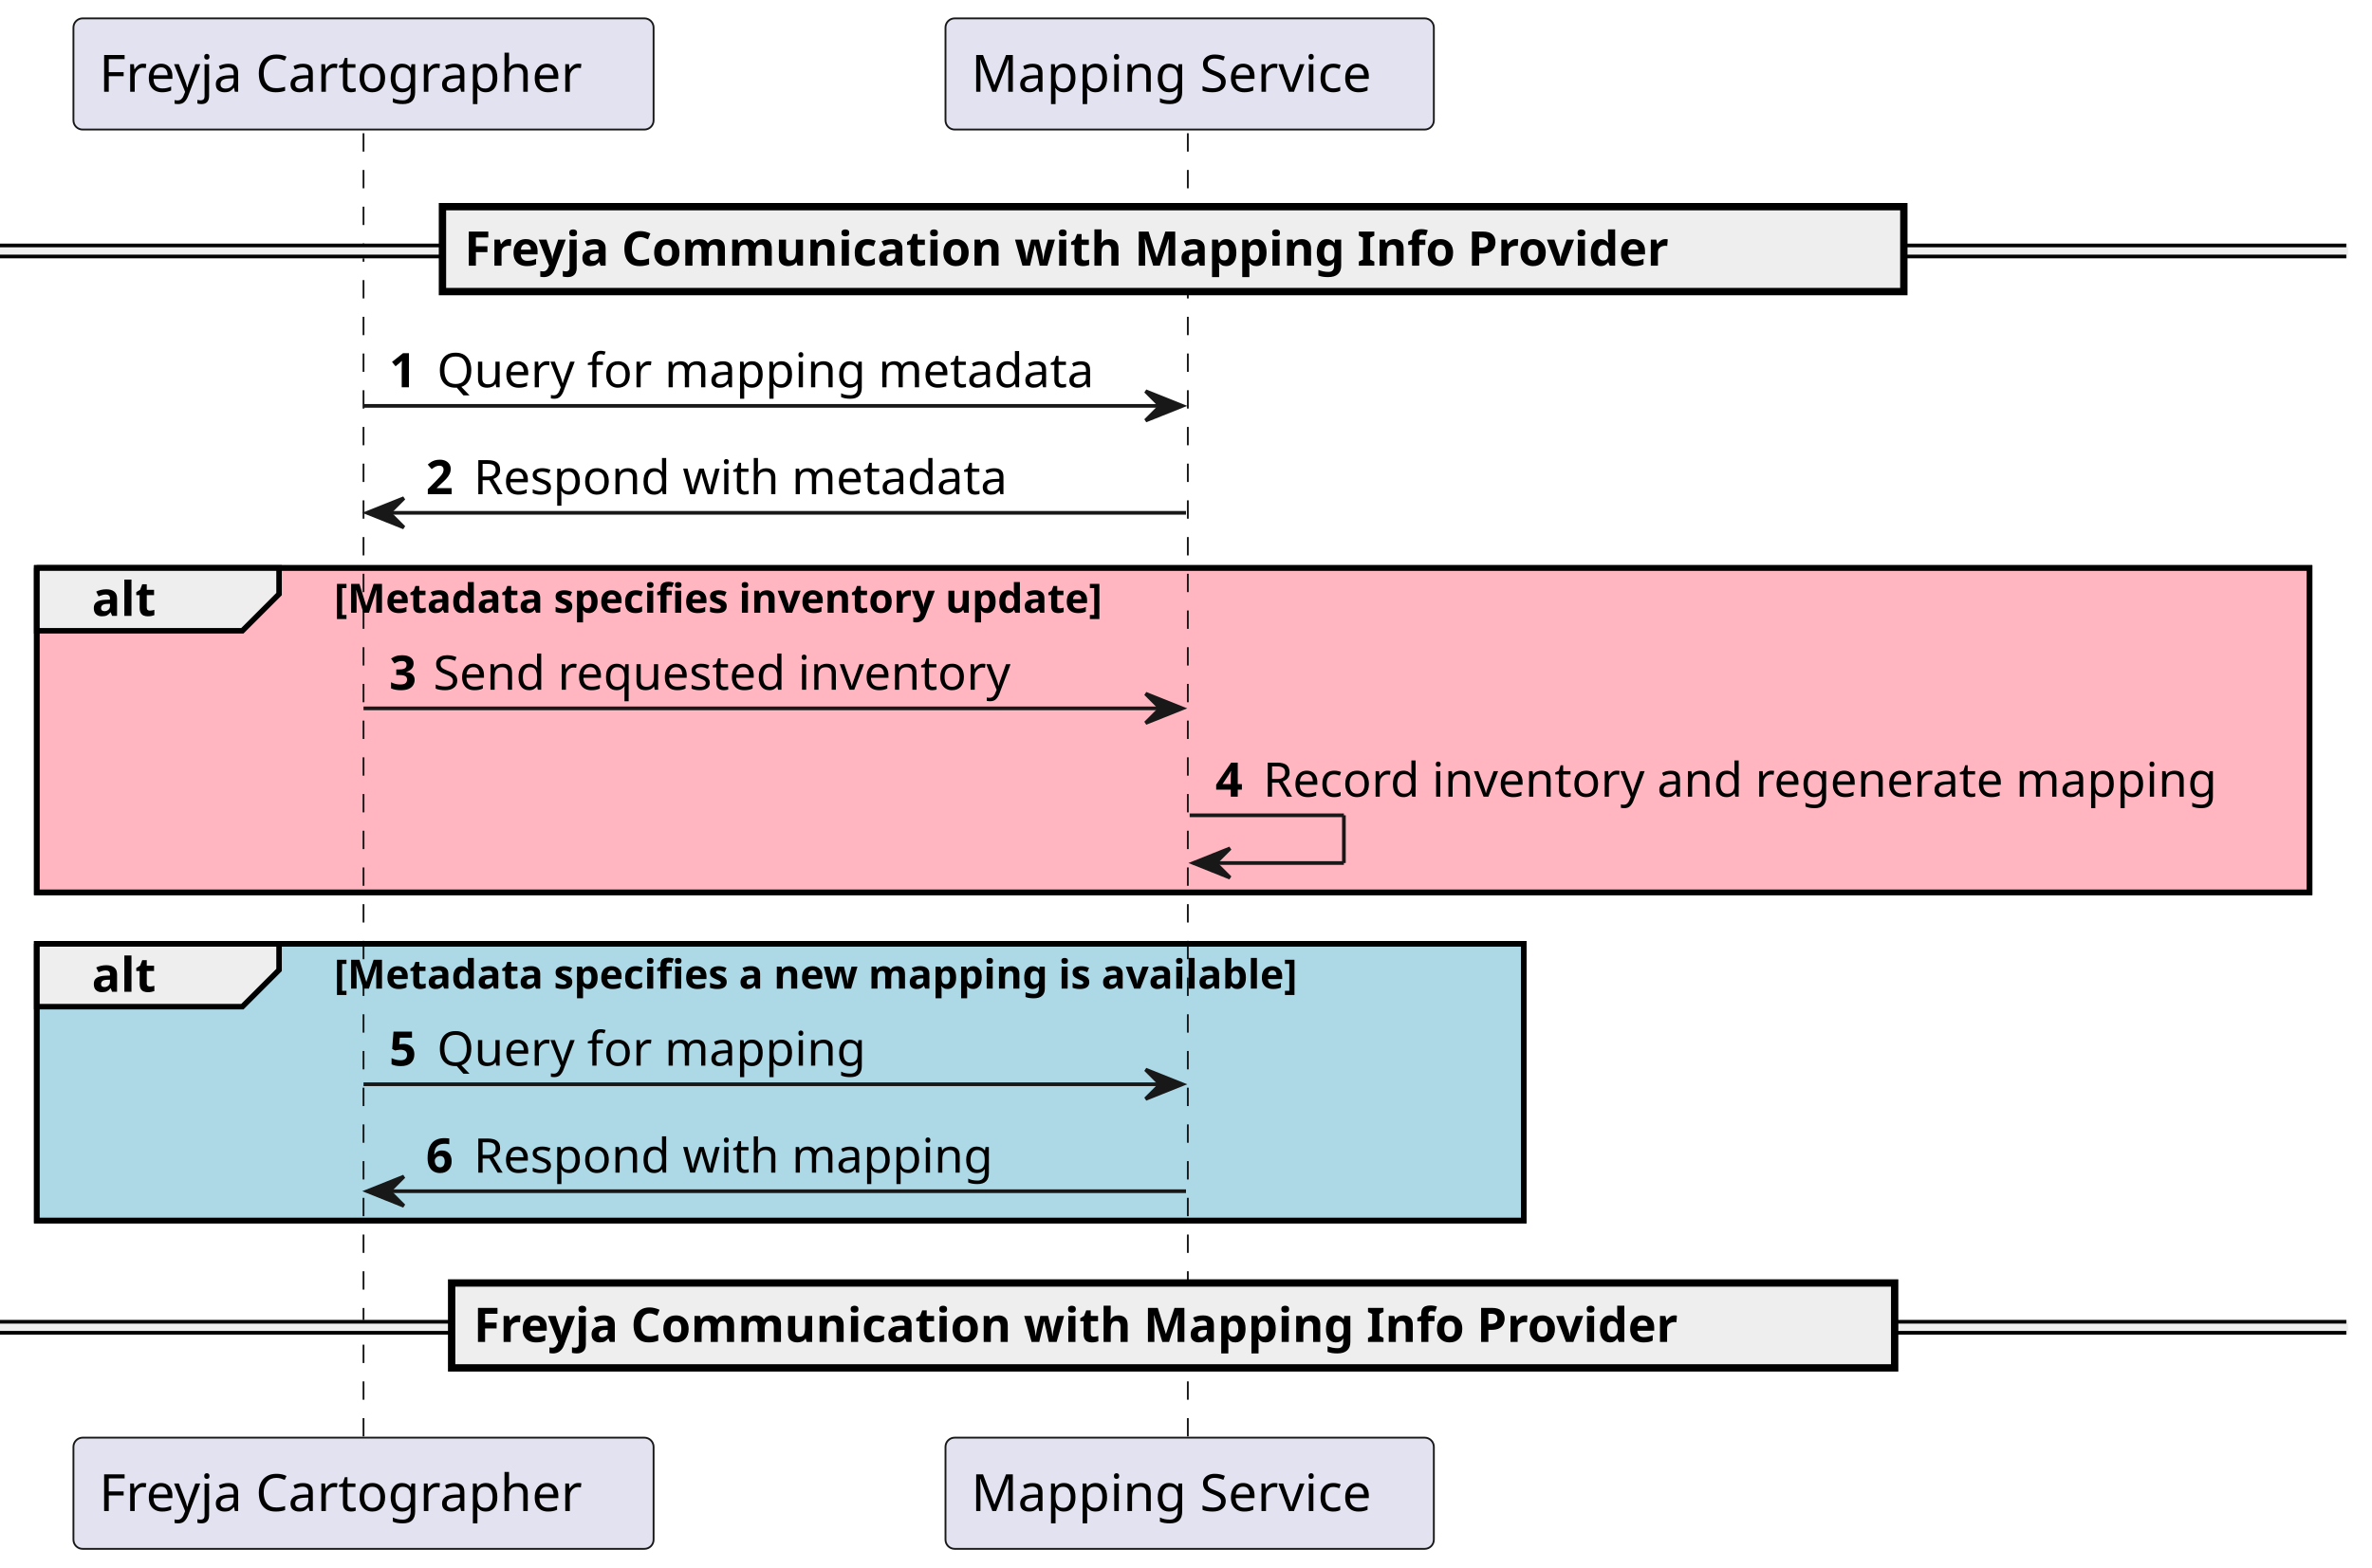
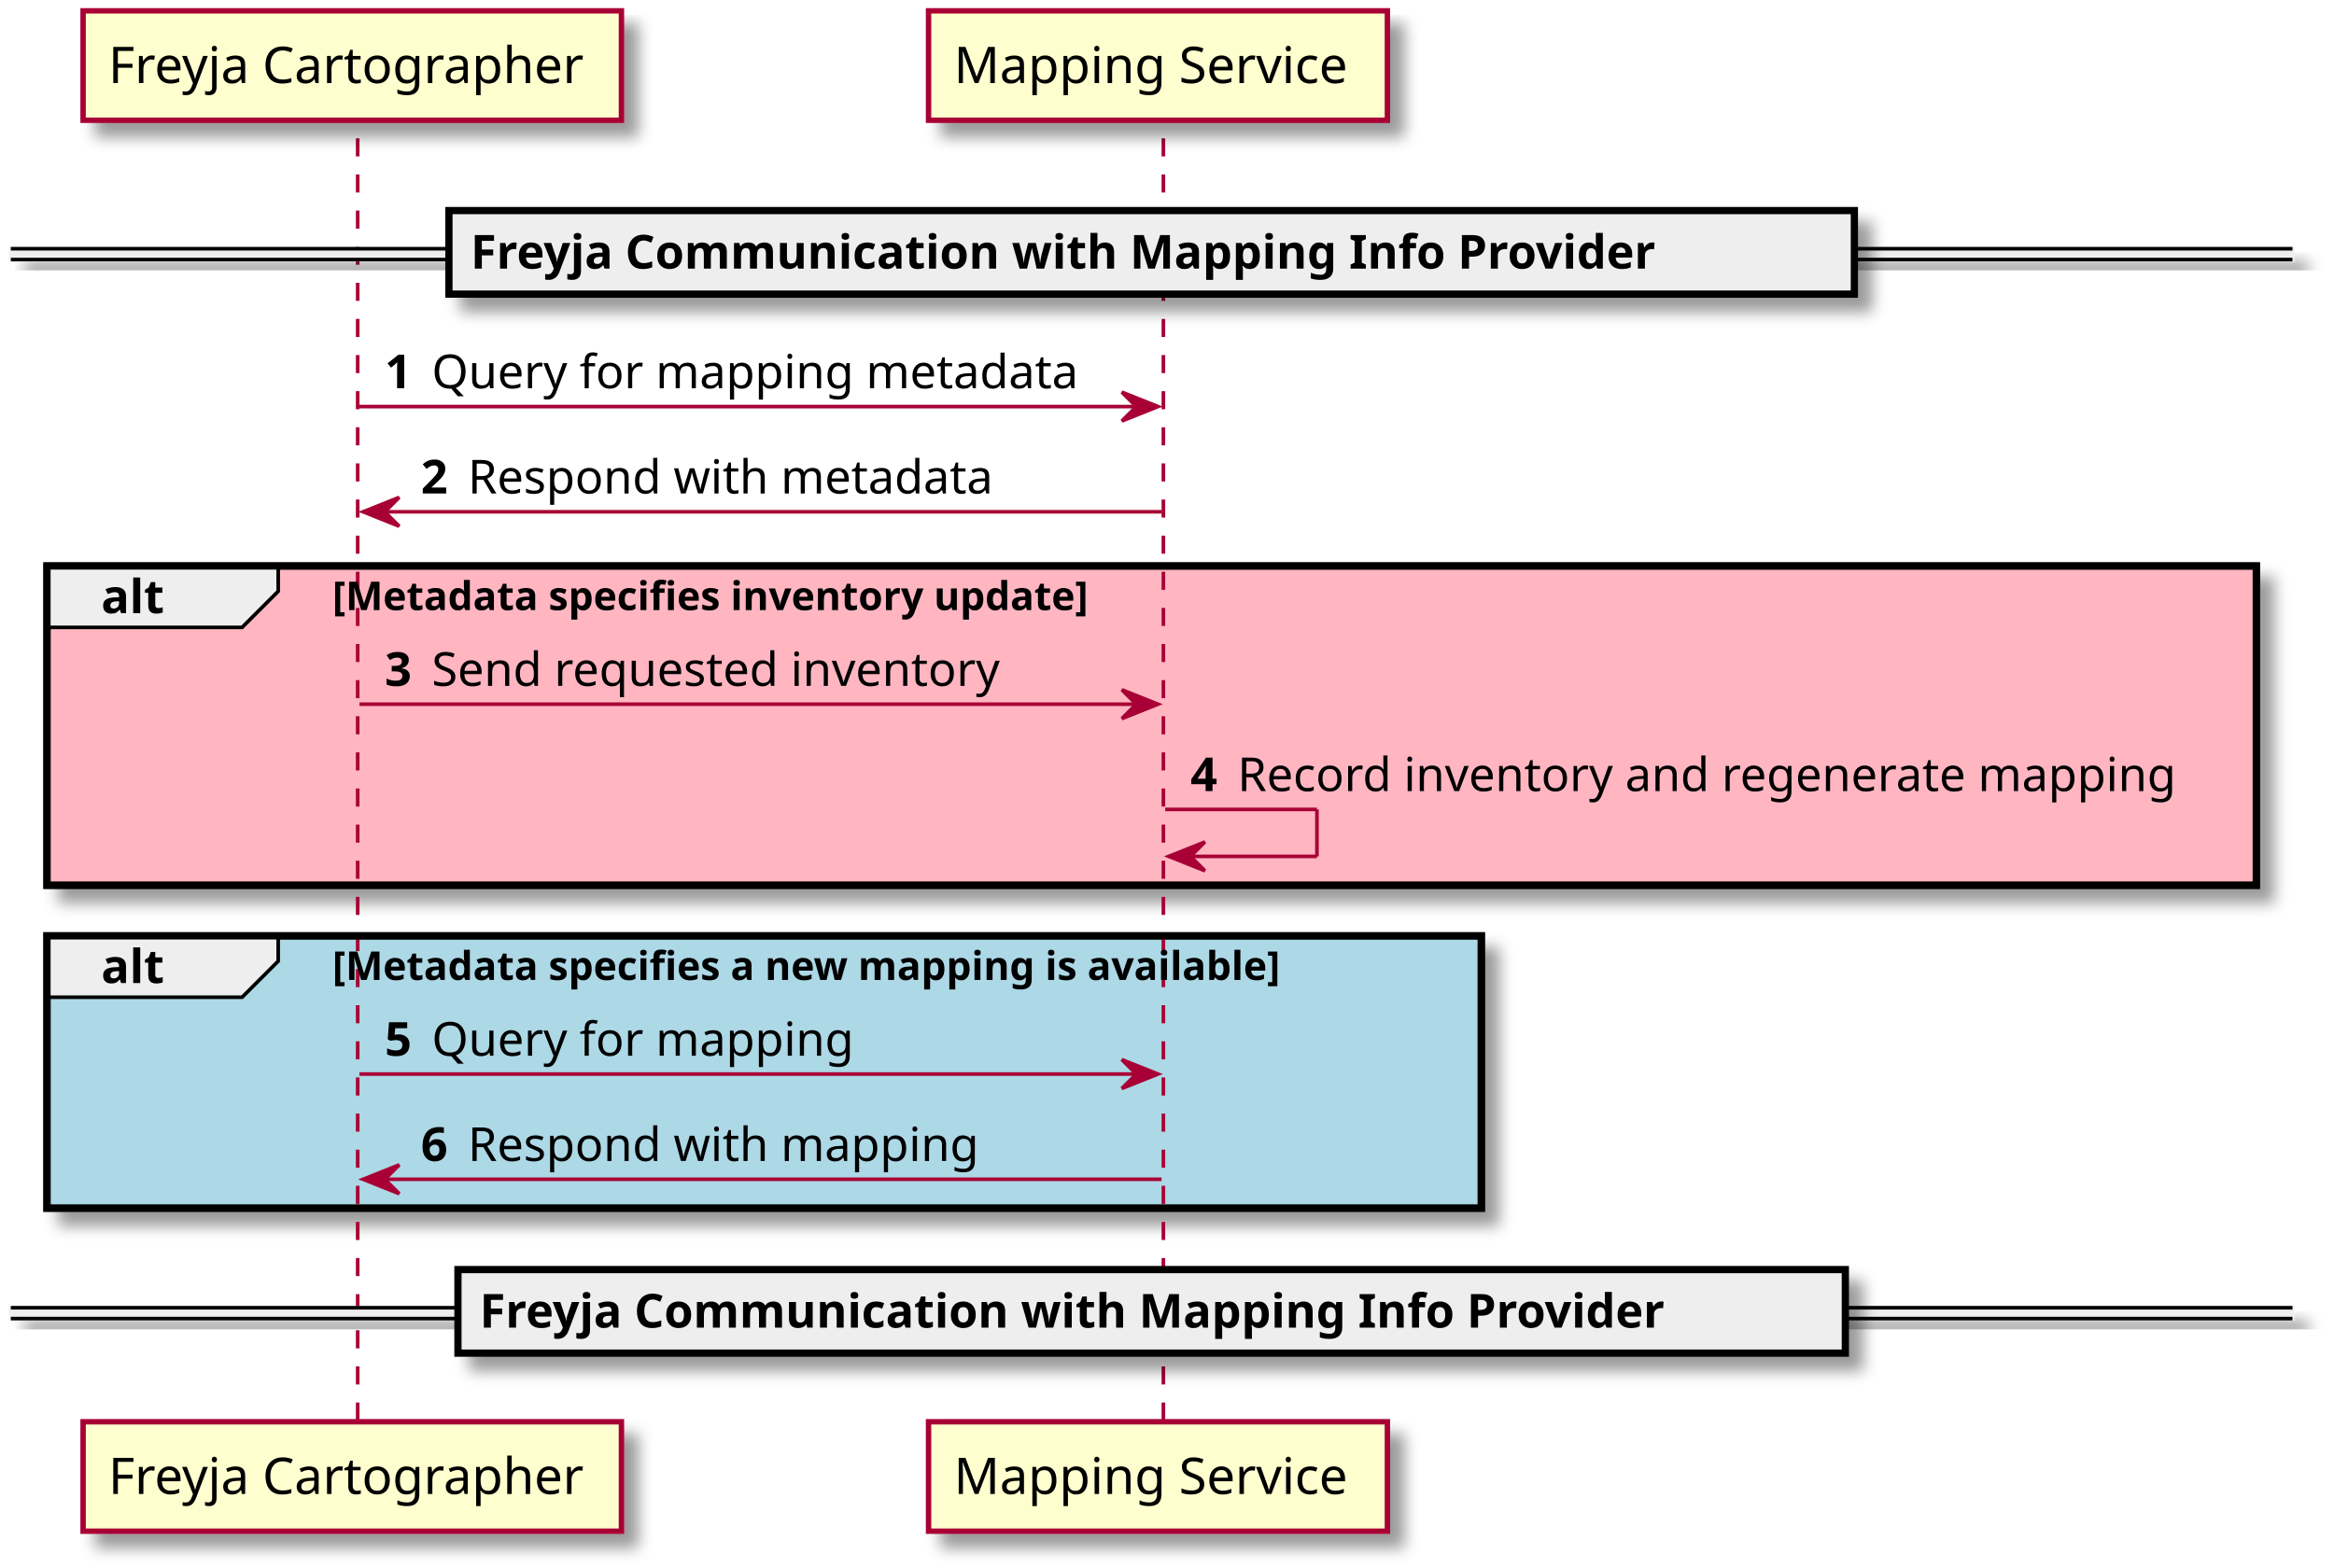
- <svg xmlns="http://www.w3.org/2000/svg" contentStyleType="text/css" height="427px" preserveAspectRatio="none" style="width:646px;height:427px;background:#FFFFFF;" version="1.1" viewBox="0 0 646 427" width="646px" zoomAndPan="magnify">
-   <defs />
+ <svg xmlns="http://www.w3.org/2000/svg" contentScriptType="application/ecmascript" contentStyleType="text/css" height="434px" preserveAspectRatio="none" style="width:646px;height:434px;background:#FEFEFE;" version="1.1" viewBox="0 0 646 434" width="646px" zoomAndPan="magnify">
+   <defs>
+     <filter height="300%" id="fif41v33cfaqj" width="300%" x="-1" y="-1">
+       <feGaussianBlur result="blurOut" stdDeviation="2.0" />
+       <feColorMatrix in="blurOut" result="blurOut2" type="matrix" values="0 0 0 0 0 0 0 0 0 0 0 0 0 0 0 0 0 0 .4 0" />
+       <feOffset dx="4.0" dy="4.0" in="blurOut2" result="blurOut3" />
+       <feBlend in="SourceGraphic" in2="blurOut3" mode="normal" />
+     </filter>
+   </defs>
  <g>
-     <rect fill="#FFB6C1" height="88.398" style="stroke:#000000;stroke-width:1.5;" width="619" x="10" y="154.695" />
-     <rect fill="#ADD8E6" height="75.398" style="stroke:#000000;stroke-width:1.5;" width="405" x="10" y="257.094" />
-     <line style="stroke:#181818;stroke-width:0.5;stroke-dasharray:5.0,5.0;" x1="99" x2="99" y1="36.297" y2="392.625" />
-     <line style="stroke:#181818;stroke-width:0.5;stroke-dasharray:5.0,5.0;" x1="323.5" x2="323.5" y1="36.297" y2="392.625" />
-     <rect fill="#E2E2F0" height="30.297" rx="2.5" ry="2.5" style="stroke:#181818;stroke-width:0.5;" width="158" x="20" y="5" />
-     <text fill="#000000" font-family="sans-serif" font-size="14" lengthAdjust="spacing" textLength="144" x="27" y="24.995">Freyja Cartographer</text>
-     <rect fill="#E2E2F0" height="30.297" rx="2.5" ry="2.5" style="stroke:#181818;stroke-width:0.5;" width="158" x="20" y="391.625" />
-     <text fill="#000000" font-family="sans-serif" font-size="14" lengthAdjust="spacing" textLength="144" x="27" y="411.62">Freyja Cartographer</text>
-     <rect fill="#E2E2F0" height="30.297" rx="2.5" ry="2.5" style="stroke:#181818;stroke-width:0.5;" width="133" x="257.5" y="5" />
-     <text fill="#000000" font-family="sans-serif" font-size="14" lengthAdjust="spacing" textLength="119" x="264.5" y="24.995">Mapping Service</text>
-     <rect fill="#E2E2F0" height="30.297" rx="2.5" ry="2.5" style="stroke:#181818;stroke-width:0.5;" width="133" x="257.5" y="391.625" />
-     <text fill="#000000" font-family="sans-serif" font-size="14" lengthAdjust="spacing" textLength="119" x="264.5" y="411.62">Mapping Service</text>
-     <rect fill="#EEEEEE" height="3" style="stroke:#EEEEEE;stroke-width:1.0;" width="639" x="0" y="66.863" />
-     <line style="stroke:#000000;stroke-width:1.0;" x1="0" x2="639" y1="66.863" y2="66.863" />
-     <line style="stroke:#000000;stroke-width:1.0;" x1="0" x2="639" y1="69.863" y2="69.863" />
-     <rect fill="#EEEEEE" height="23.133" style="stroke:#000000;stroke-width:2.0;" width="398" x="120.5" y="56.297" />
-     <text fill="#000000" font-family="sans-serif" font-size="13" font-weight="bold" lengthAdjust="spacing" textLength="379" x="126.5" y="72.364">Freyja Communication with Mapping Info Provider</text>
-     <polygon fill="#181818" points="312,106.562,322,110.562,312,114.562,316,110.562" style="stroke:#181818;stroke-width:1.0;" />
-     <line style="stroke:#181818;stroke-width:1.0;" x1="99" x2="318" y1="110.562" y2="110.562" />
-     <text fill="#000000" font-family="sans-serif" font-size="13" font-weight="bold" lengthAdjust="spacing" textLength="9" x="106" y="105.497">1</text>
-     <text fill="#000000" font-family="sans-serif" font-size="13" lengthAdjust="spacing" textLength="188" x="119" y="105.497">Query for mapping metadata</text>
-     <polygon fill="#181818" points="110,135.695,100,139.695,110,143.695,106,139.695" style="stroke:#181818;stroke-width:1.0;" />
-     <line style="stroke:#181818;stroke-width:1.0;" x1="104" x2="323" y1="139.695" y2="139.695" />
-     <text fill="#000000" font-family="sans-serif" font-size="13" font-weight="bold" lengthAdjust="spacing" textLength="9" x="116" y="134.629">2</text>
-     <text fill="#000000" font-family="sans-serif" font-size="13" lengthAdjust="spacing" textLength="154" x="129" y="134.629">Respond with metadata</text>
-     <path d="M10,154.695 L76,154.695 L76,161.828 L66,171.828 L10,171.828 L10,154.695 " fill="#EEEEEE" style="stroke:#000000;stroke-width:1.5;" />
-     <rect fill="none" height="88.398" style="stroke:#000000;stroke-width:1.5;" width="619" x="10" y="154.695" />
-     <text fill="#000000" font-family="sans-serif" font-size="13" font-weight="bold" lengthAdjust="spacing" textLength="21" x="25" y="167.762">alt</text>
-     <text fill="#000000" font-family="sans-serif" font-size="11" font-weight="bold" lengthAdjust="spacing" textLength="258" x="91" y="166.906">[Metadata specifies inventory update]</text>
-     <polygon fill="#181818" points="312,188.961,322,192.961,312,196.961,316,192.961" style="stroke:#181818;stroke-width:1.0;" />
-     <line style="stroke:#181818;stroke-width:1.0;" x1="99" x2="318" y1="192.961" y2="192.961" />
-     <text fill="#000000" font-family="sans-serif" font-size="13" font-weight="bold" lengthAdjust="spacing" textLength="8" x="106" y="187.895">3</text>
-     <text fill="#000000" font-family="sans-serif" font-size="13" lengthAdjust="spacing" textLength="166" x="118" y="187.895">Send requested inventory</text>
-     <line style="stroke:#181818;stroke-width:1.0;" x1="324" x2="366" y1="222.094" y2="222.094" />
-     <line style="stroke:#181818;stroke-width:1.0;" x1="366" x2="366" y1="222.094" y2="235.094" />
-     <line style="stroke:#181818;stroke-width:1.0;" x1="325" x2="366" y1="235.094" y2="235.094" />
-     <polygon fill="#181818" points="335,231.094,325,235.094,335,239.094,331,235.094" style="stroke:#181818;stroke-width:1.0;" />
-     <text fill="#000000" font-family="sans-serif" font-size="13" font-weight="bold" lengthAdjust="spacing" textLength="9" x="331" y="217.028">4</text>
-     <text fill="#000000" font-family="sans-serif" font-size="13" lengthAdjust="spacing" textLength="273" x="344" y="217.028">Record inventory and regenerate mapping</text>
-     <path d="M10,257.094 L76,257.094 L76,264.227 L66,274.227 L10,274.227 L10,257.094 " fill="#EEEEEE" style="stroke:#000000;stroke-width:1.5;" />
-     <rect fill="none" height="75.398" style="stroke:#000000;stroke-width:1.5;" width="405" x="10" y="257.094" />
-     <text fill="#000000" font-family="sans-serif" font-size="13" font-weight="bold" lengthAdjust="spacing" textLength="21" x="25" y="270.161">alt</text>
-     <text fill="#000000" font-family="sans-serif" font-size="11" font-weight="bold" lengthAdjust="spacing" textLength="319" x="91" y="269.304">[Metadata specifies a new mapping is available]</text>
-     <polygon fill="#181818" points="312,291.359,322,295.359,312,299.359,316,295.359" style="stroke:#181818;stroke-width:1.0;" />
-     <line style="stroke:#181818;stroke-width:1.0;" x1="99" x2="318" y1="295.359" y2="295.359" />
-     <text fill="#000000" font-family="sans-serif" font-size="13" font-weight="bold" lengthAdjust="spacing" textLength="9" x="106" y="290.293">5</text>
-     <text fill="#000000" font-family="sans-serif" font-size="13" lengthAdjust="spacing" textLength="121" x="119" y="290.293">Query for mapping</text>
-     <polygon fill="#181818" points="110,320.492,100,324.492,110,328.492,106,324.492" style="stroke:#181818;stroke-width:1.0;" />
-     <line style="stroke:#181818;stroke-width:1.0;" x1="104" x2="323" y1="324.492" y2="324.492" />
-     <text fill="#000000" font-family="sans-serif" font-size="13" font-weight="bold" lengthAdjust="spacing" textLength="9" x="116" y="319.426">6</text>
-     <text fill="#000000" font-family="sans-serif" font-size="13" lengthAdjust="spacing" textLength="147" x="129" y="319.426">Respond with mapping</text>
-     <rect fill="#EEEEEE" height="3" style="stroke:#EEEEEE;stroke-width:1.0;" width="639" x="0" y="360.059" />
-     <line style="stroke:#000000;stroke-width:1.0;" x1="0" x2="639" y1="360.059" y2="360.059" />
-     <line style="stroke:#000000;stroke-width:1.0;" x1="0" x2="639" y1="363.059" y2="363.059" />
-     <rect fill="#EEEEEE" height="23.133" style="stroke:#000000;stroke-width:2.0;" width="393" x="123" y="349.492" />
-     <text fill="#000000" font-family="sans-serif" font-size="13" font-weight="bold" lengthAdjust="spacing" textLength="379" x="129" y="365.559">Freyja Communication with Mapping Info Provider</text>
+     <rect fill="#FFB6C1" filter="url(#fif41v33cfaqj)" height="88.398" style="stroke: #000000; stroke-width: 2.0;" width="611.5" x="13" y="156.695" />
+     <rect fill="#ADD8E6" filter="url(#fif41v33cfaqj)" height="75.398" style="stroke: #000000; stroke-width: 2.0;" width="397" x="13" y="259.094" />
+     <line style="stroke: #A80036; stroke-width: 1.0; stroke-dasharray: 5.0,5.0;" x1="99" x2="99" y1="38.297" y2="394.625" />
+     <line style="stroke: #A80036; stroke-width: 1.0; stroke-dasharray: 5.0,5.0;" x1="322" x2="322" y1="38.297" y2="394.625" />
+     <rect fill="#FEFECE" filter="url(#fif41v33cfaqj)" height="30.297" style="stroke: #A80036; stroke-width: 1.5;" width="149" x="23" y="3" />
+     <text fill="#000000" font-family="sans-serif" font-size="14" lengthAdjust="spacingAndGlyphs" textLength="135" x="30" y="22.995">Freyja Cartographer</text>
+     <rect fill="#FEFECE" filter="url(#fif41v33cfaqj)" height="30.297" style="stroke: #A80036; stroke-width: 1.5;" width="149" x="23" y="393.625" />
+     <text fill="#000000" font-family="sans-serif" font-size="14" lengthAdjust="spacingAndGlyphs" textLength="135" x="30" y="413.62">Freyja Cartographer</text>
+     <rect fill="#FEFECE" filter="url(#fif41v33cfaqj)" height="30.297" style="stroke: #A80036; stroke-width: 1.5;" width="127" x="257" y="3" />
+     <text fill="#000000" font-family="sans-serif" font-size="14" lengthAdjust="spacingAndGlyphs" textLength="113" x="264" y="22.995">Mapping Service</text>
+     <rect fill="#FEFECE" filter="url(#fif41v33cfaqj)" height="30.297" style="stroke: #A80036; stroke-width: 1.5;" width="127" x="257" y="393.625" />
+     <text fill="#000000" font-family="sans-serif" font-size="14" lengthAdjust="spacingAndGlyphs" textLength="113" x="264" y="413.62">Mapping Service</text>
+     <rect fill="#EEEEEE" filter="url(#fif41v33cfaqj)" height="3" style="stroke: #EEEEEE; stroke-width: 1.0;" width="631.5" x="3" y="68.863" />
+     <line style="stroke: #000000; stroke-width: 1.0;" x1="3" x2="634.5" y1="68.863" y2="68.863" />
+     <line style="stroke: #000000; stroke-width: 1.0;" x1="3" x2="634.5" y1="71.863" y2="71.863" />
+     <rect fill="#EEEEEE" filter="url(#fif41v33cfaqj)" height="23.133" style="stroke: #000000; stroke-width: 2.0;" width="389" x="124.25" y="58.297" />
+     <text fill="#000000" font-family="sans-serif" font-size="13" font-weight="bold" lengthAdjust="spacingAndGlyphs" textLength="370" x="130.25" y="74.364">Freyja Communication with Mapping Info Provider</text>
+     <polygon fill="#A80036" points="310.5,108.562,320.5,112.562,310.5,116.562,314.5,112.562" style="stroke: #A80036; stroke-width: 1.0;" />
+     <line style="stroke: #A80036; stroke-width: 1.0;" x1="99.5" x2="316.5" y1="112.562" y2="112.562" />
+     <text fill="#000000" font-family="sans-serif" font-size="13" font-weight="bold" lengthAdjust="spacingAndGlyphs" textLength="9" x="106.5" y="107.497">1</text>
+     <text fill="#000000" font-family="sans-serif" font-size="13" lengthAdjust="spacingAndGlyphs" textLength="186" x="119.5" y="107.497">Query for mapping metadata</text>
+     <polygon fill="#A80036" points="110.5,137.695,100.5,141.695,110.5,145.695,106.5,141.695" style="stroke: #A80036; stroke-width: 1.0;" />
+     <line style="stroke: #A80036; stroke-width: 1.0;" x1="104.5" x2="321.5" y1="141.695" y2="141.695" />
+     <text fill="#000000" font-family="sans-serif" font-size="13" font-weight="bold" lengthAdjust="spacingAndGlyphs" textLength="9" x="116.5" y="136.629">2</text>
+     <text fill="#000000" font-family="sans-serif" font-size="13" lengthAdjust="spacingAndGlyphs" textLength="151" x="129.5" y="136.629">Respond with metadata</text>
+     <path d="M13,156.695 L77,156.695 L77,163.695 L67,173.695 L13,173.695 L13,156.695 " fill="#EEEEEE" style="stroke: #000000; stroke-width: 1.0;" />
+     <rect fill="none" height="88.398" style="stroke: #000000; stroke-width: 2.0;" width="611.5" x="13" y="156.695" />
+     <text fill="#000000" font-family="sans-serif" font-size="13" font-weight="bold" lengthAdjust="spacingAndGlyphs" textLength="19" x="28" y="169.762">alt</text>
+     <text fill="#000000" font-family="sans-serif" font-size="11" font-weight="bold" lengthAdjust="spacingAndGlyphs" textLength="246" x="92" y="168.906">[Metadata specifies inventory update]</text>
+     <polygon fill="#A80036" points="310.5,190.961,320.5,194.961,310.5,198.961,314.5,194.961" style="stroke: #A80036; stroke-width: 1.0;" />
+     <line style="stroke: #A80036; stroke-width: 1.0;" x1="99.5" x2="316.5" y1="194.961" y2="194.961" />
+     <text fill="#000000" font-family="sans-serif" font-size="13" font-weight="bold" lengthAdjust="spacingAndGlyphs" textLength="9" x="106.5" y="189.895">3</text>
+     <text fill="#000000" font-family="sans-serif" font-size="13" lengthAdjust="spacingAndGlyphs" textLength="165" x="119.5" y="189.895">Send requested inventory</text>
+     <line style="stroke: #A80036; stroke-width: 1.0;" x1="322.5" x2="364.5" y1="224.094" y2="224.094" />
+     <line style="stroke: #A80036; stroke-width: 1.0;" x1="364.5" x2="364.5" y1="224.094" y2="237.094" />
+     <line style="stroke: #A80036; stroke-width: 1.0;" x1="323.5" x2="364.5" y1="237.094" y2="237.094" />
+     <polygon fill="#A80036" points="333.5,233.094,323.5,237.094,333.5,241.094,329.5,237.094" style="stroke: #A80036; stroke-width: 1.0;" />
+     <text fill="#000000" font-family="sans-serif" font-size="13" font-weight="bold" lengthAdjust="spacingAndGlyphs" textLength="9" x="329.5" y="219.028">4</text>
+     <text fill="#000000" font-family="sans-serif" font-size="13" lengthAdjust="spacingAndGlyphs" textLength="270" x="342.5" y="219.028">Record inventory and regenerate mapping</text>
+     <path d="M13,259.094 L77,259.094 L77,266.094 L67,276.094 L13,276.094 L13,259.094 " fill="#EEEEEE" style="stroke: #000000; stroke-width: 1.0;" />
+     <rect fill="none" height="75.398" style="stroke: #000000; stroke-width: 2.0;" width="397" x="13" y="259.094" />
+     <text fill="#000000" font-family="sans-serif" font-size="13" font-weight="bold" lengthAdjust="spacingAndGlyphs" textLength="19" x="28" y="272.161">alt</text>
+     <text fill="#000000" font-family="sans-serif" font-size="11" font-weight="bold" lengthAdjust="spacingAndGlyphs" textLength="313" x="92" y="271.304">[Metadata specifies a new mapping is available]</text>
+     <polygon fill="#A80036" points="310.5,293.359,320.5,297.359,310.5,301.359,314.5,297.359" style="stroke: #A80036; stroke-width: 1.0;" />
+     <line style="stroke: #A80036; stroke-width: 1.0;" x1="99.5" x2="316.5" y1="297.359" y2="297.359" />
+     <text fill="#000000" font-family="sans-serif" font-size="13" font-weight="bold" lengthAdjust="spacingAndGlyphs" textLength="9" x="106.5" y="292.293">5</text>
+     <text fill="#000000" font-family="sans-serif" font-size="13" lengthAdjust="spacingAndGlyphs" textLength="119" x="119.5" y="292.293">Query for mapping</text>
+     <polygon fill="#A80036" points="110.5,322.492,100.5,326.492,110.5,330.492,106.5,326.492" style="stroke: #A80036; stroke-width: 1.0;" />
+     <line style="stroke: #A80036; stroke-width: 1.0;" x1="104.5" x2="321.5" y1="326.492" y2="326.492" />
+     <text fill="#000000" font-family="sans-serif" font-size="13" font-weight="bold" lengthAdjust="spacingAndGlyphs" textLength="9" x="116.5" y="321.426">6</text>
+     <text fill="#000000" font-family="sans-serif" font-size="13" lengthAdjust="spacingAndGlyphs" textLength="144" x="129.5" y="321.426">Respond with mapping</text>
+     <rect fill="#EEEEEE" filter="url(#fif41v33cfaqj)" height="3" style="stroke: #EEEEEE; stroke-width: 1.0;" width="631.5" x="3" y="362.059" />
+     <line style="stroke: #000000; stroke-width: 1.0;" x1="3" x2="634.5" y1="362.059" y2="362.059" />
+     <line style="stroke: #000000; stroke-width: 1.0;" x1="3" x2="634.5" y1="365.059" y2="365.059" />
+     <rect fill="#EEEEEE" filter="url(#fif41v33cfaqj)" height="23.133" style="stroke: #000000; stroke-width: 2.0;" width="384" x="126.75" y="351.492" />
+     <text fill="#000000" font-family="sans-serif" font-size="13" font-weight="bold" lengthAdjust="spacingAndGlyphs" textLength="370" x="132.75" y="367.559">Freyja Communication with Mapping Info Provider</text>
  </g>
</svg>
